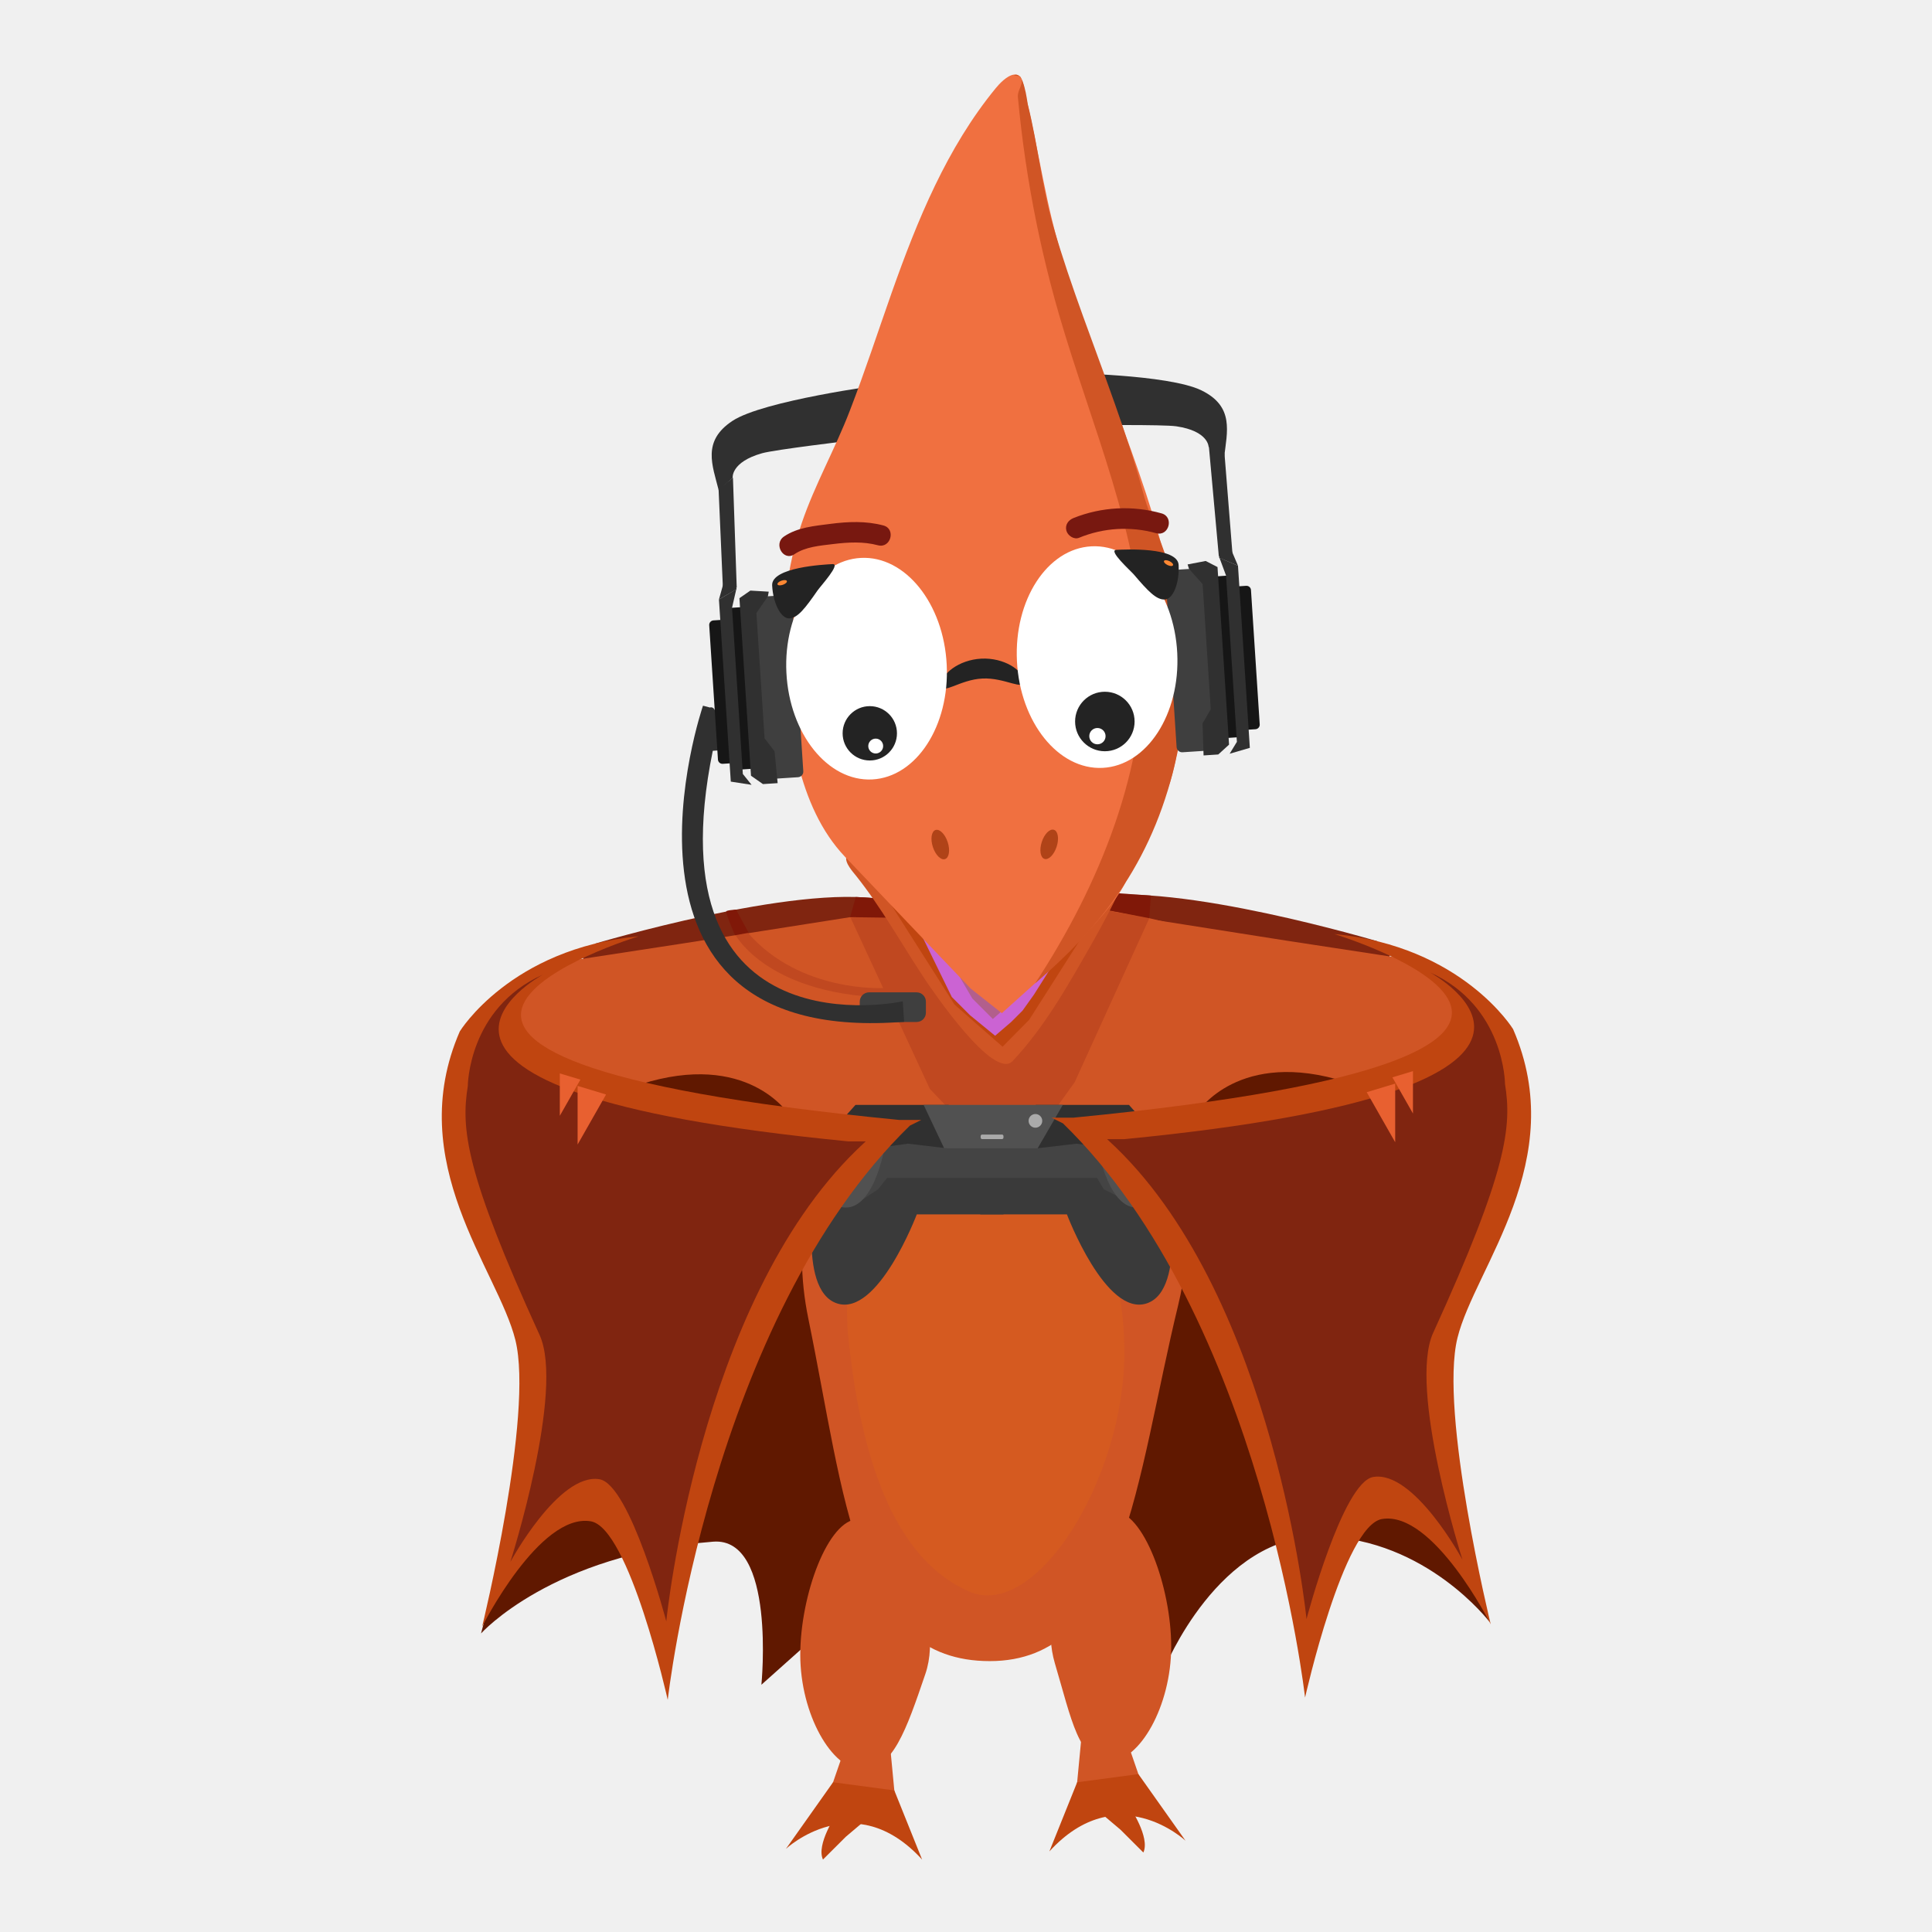
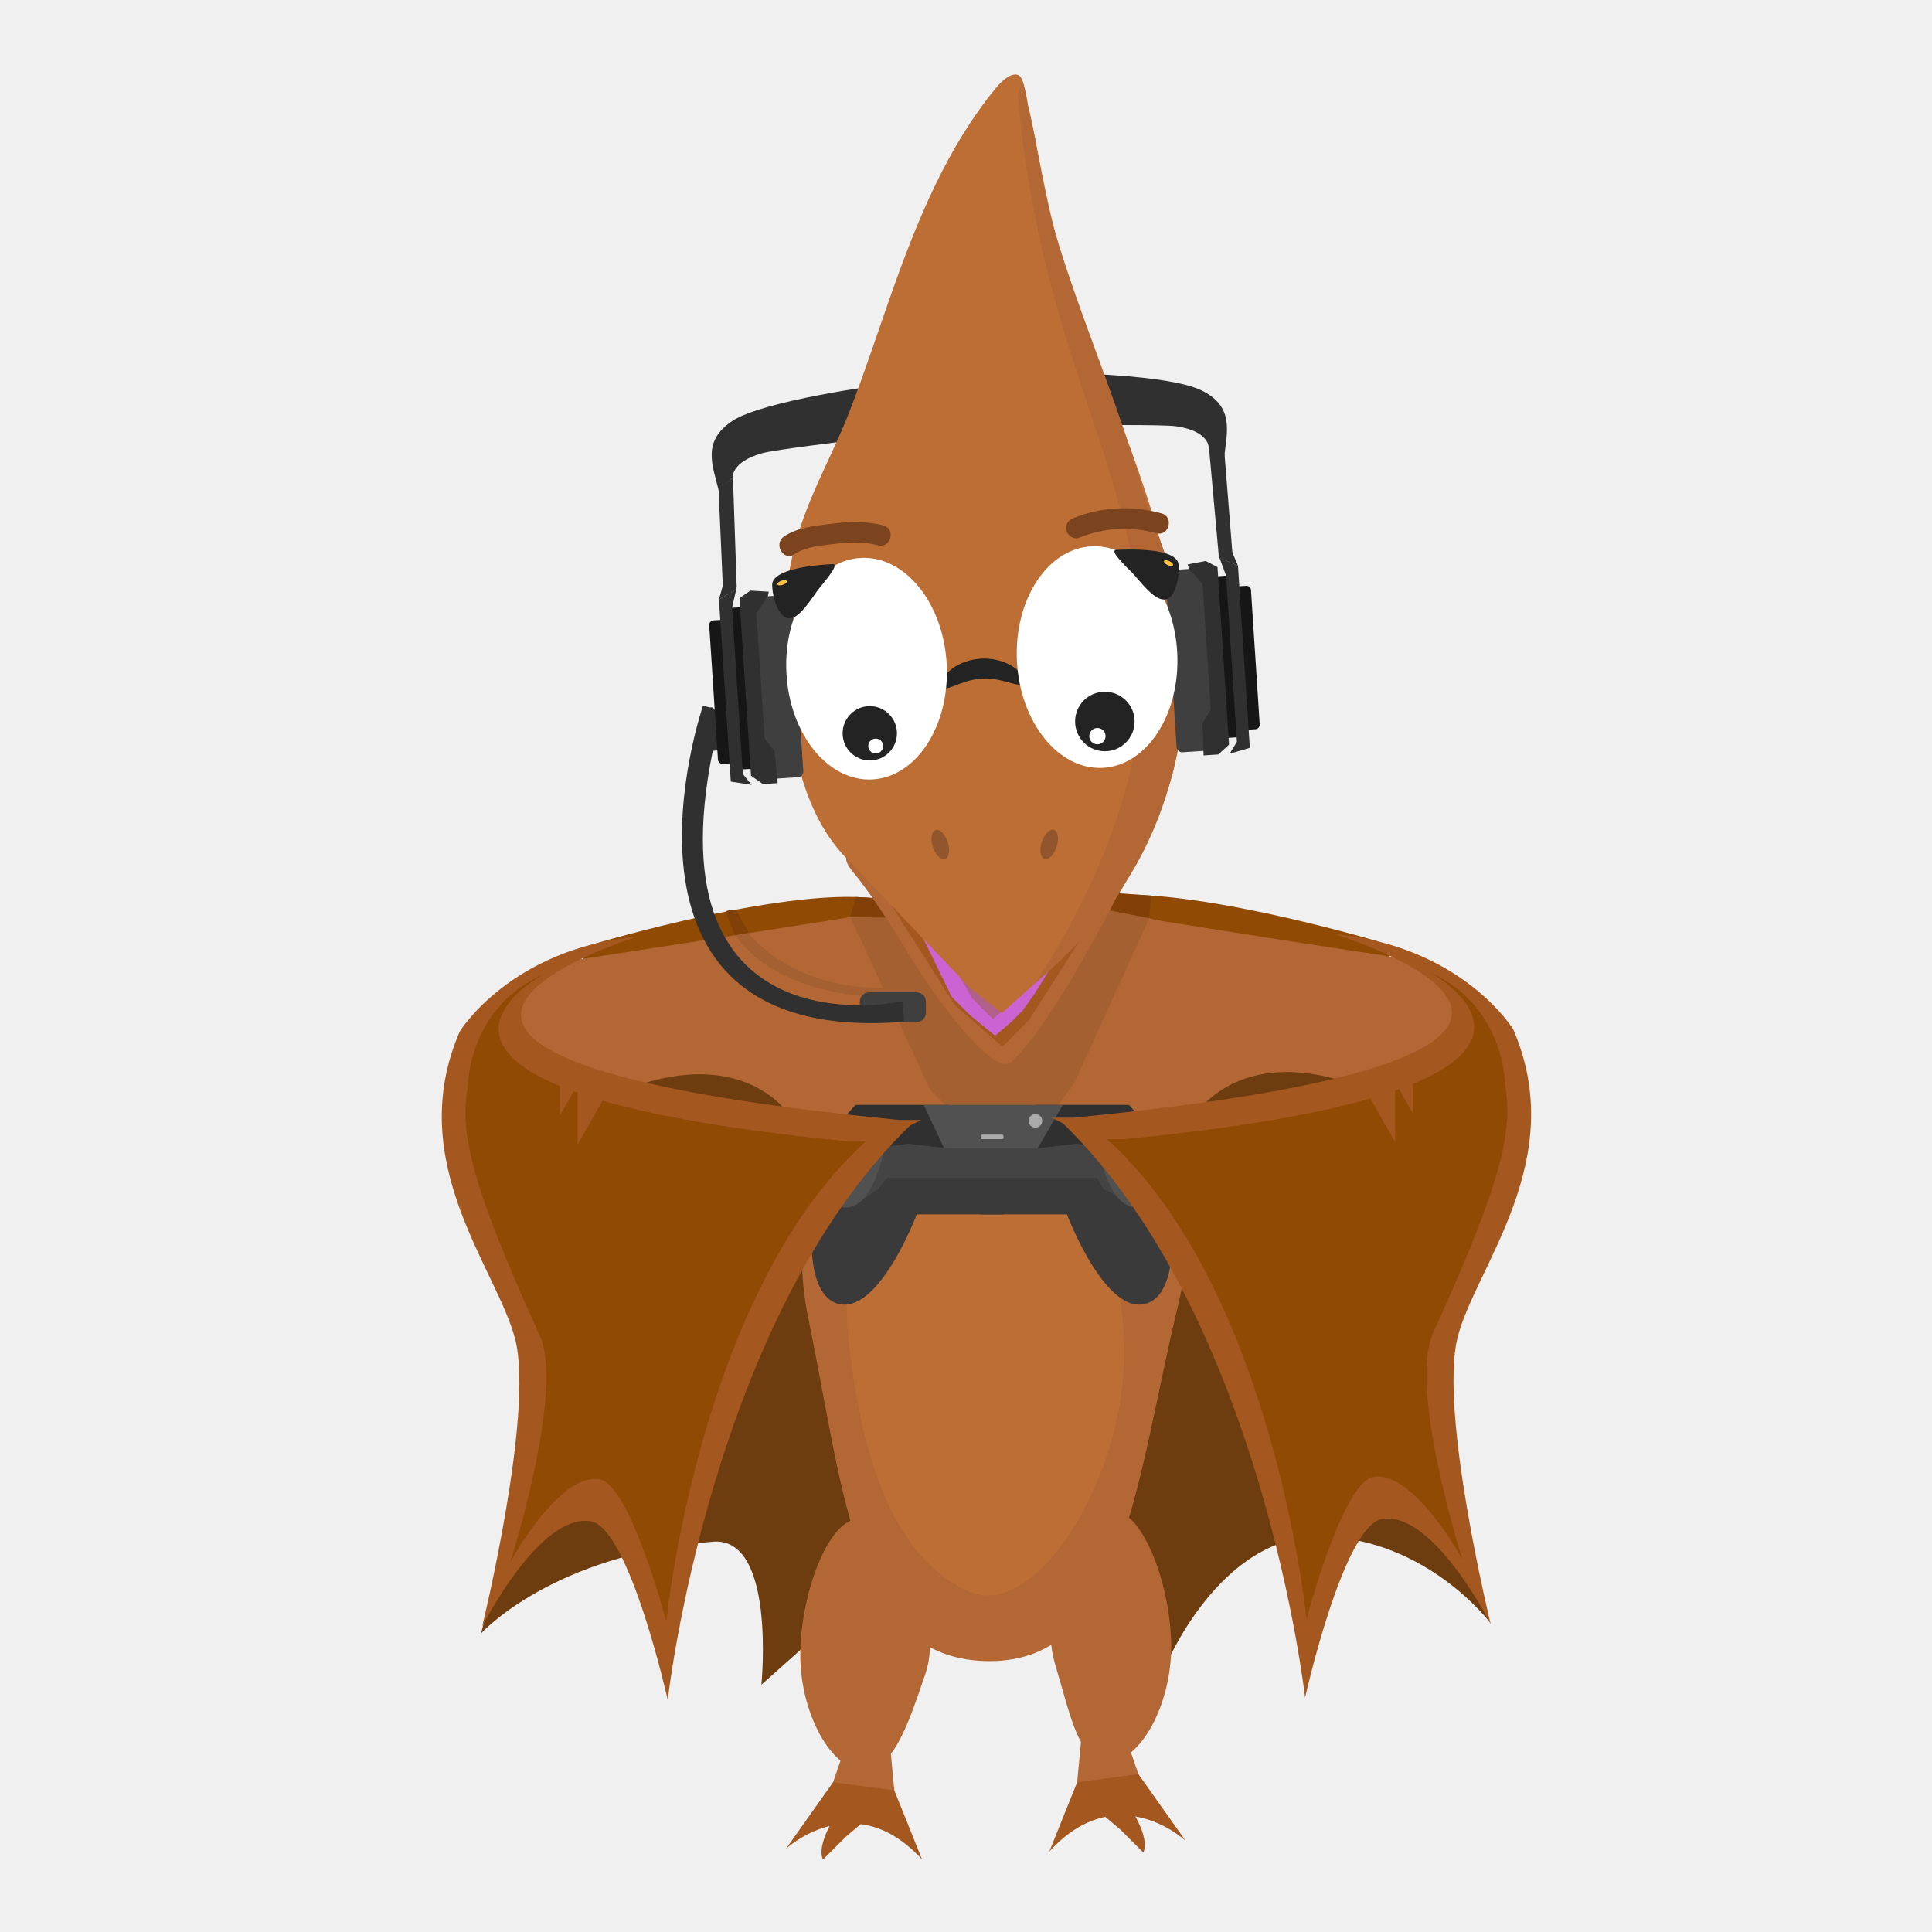
<svg xmlns="http://www.w3.org/2000/svg" viewBox="0 0 1280 1280">
  <defs>
-     <style>.cls-1{fill:#802510;}.cls-2{fill:#d05525;}.cls-3{fill:#601800;}.cls-4{fill:#d55a20;}.cls-5{fill:#c04820;}.cls-6{fill:#3a3a3a;}.cls-7{fill:#444;}.cls-8{fill:#515151;}.cls-9{fill:#303030;}.cls-10{fill:#aaa;}.cls-11{fill:#c04510;}.cls-12{fill:#801808;}.cls-13{fill:#3f3f3f;}.cls-14{fill:#cb63d3;}.cls-15{fill:#b25f8c;}.cls-16{fill:#fff;}.cls-17{fill:#b04318;}.cls-18{fill:#232323;}.cls-19{fill:#161616;}.cls-20{fill:#781810;}.cls-21{fill:none;}.cls-22{fill:#ff8833;}.cls-23{fill:#E86030;}.cls-24{fill:#F07040;}</style>
+     <style>.cls-1{fill:#904a04;}.cls-2{fill:#b26734;}.cls-3{fill:#6d3c0f;}.cls-4{fill:#bd6e35;}.cls-5{fill:#a56032;}.cls-6{fill:#3a3a3a;}.cls-7{fill:#444;}.cls-8{fill:#515151;}.cls-9{fill:#303030;}.cls-10{fill:#aaa;}.cls-11{fill:#a4571f;}.cls-12{fill:#824009;}.cls-13{fill:#3f3f3f;}.cls-14{fill:#cb63d3;}.cls-15{fill:#b25f8c;}.cls-16{fill:#fff;}.cls-17{fill:#91562d;}.cls-18{fill:#232323;}.cls-19{fill:#161616;}.cls-20{fill:#7c441e;}.cls-21{fill:none;}.cls-22{fill:#ffc33e;}</style>
  </defs>
  <g id="Layer_1" data-name="Layer 1">
    <path class="cls-1" d="M921.82,627.73s-2,9.07-2,10.58-52.4-4.53-52.4-4.53l2-16.63Z" />
    <path class="cls-1" d="M912.81,623.68s-133.07-39.78-190.5-29.2-20.22,41.57-20.22,41.57Z" />
    <path class="cls-1" d="M385.21,629.24s2,9.07,2,10.58,52.39-4.53,52.39-4.53l-2-16.63Z" />
    <path class="cls-1" d="M394.22,625.2S527.29,585.41,584.72,596s20.22,41.57,20.22,41.57Z" />
    <ellipse class="cls-2" cx="661.81" cy="721.44" rx="243.34" ry="123.94" />
    <path class="cls-2" d="M589.26,603.55,454.74,624.71,368,638l-23.38,24v42.51l4.43,52.9,73.33,26.45,57.09,3.78C462.74,617.52,589.26,603.55,589.26,603.55Z" />
    <path class="cls-3" d="M522.41,738.07s-27.2-42.32-98.24-19.65,39.3,42.32,39.3,42.32Z" />
    <path class="cls-3" d="M318.71,1082.18s47-52.34,153.74-60.78c41.82-3.3,32,94.78,32,94.78l71.24-63.61L715,1063.91l56.45,41.57s36.09-89.36,104.91-87.51,110.37,56.44,110.37,56.44l-87.43-276H393.23Z" />
    <path class="cls-2" d="M780.61,864.53c-28.25,116.39-35.37,236-124.87,236-89.31,0-95.6-107.1-120.18-226.8-22.46-109.4,48.38-182.41,120.18-182.41a131.4,131.4,0,0,1,65.58,18.13C766.57,735.84,798.71,790,780.61,864.53Z" />
    <path class="cls-4" d="M744.93,895.92c0,84.15-58.69,177.73-102.78,158.55-46.3-20.16-70.81-80-80-167.2-8.77-83.21,44.22-144.88,90.28-144.88S744.93,811.76,744.93,895.92Z" />
    <path class="cls-2" d="M717.77,602,852.29,623.2,939,636.44l23.38,24v42.51L958,755.82l-73.33,26.45-57.09,3.78C844.29,616,717.77,602,717.77,602Z" />
    <polygon class="cls-5" points="563.56 608.08 616.06 721.44 669 777 712 717 761.56 608.08 689.56 595.99 619.46 601.18 563.56 608.08" />
    <path class="cls-6" d="M773.17,783.34s13.81,71.11-13.4,80.18-52.9-58.95-52.9-58.95H649.44l-1.52-36.27,93.71-18.14Z" />
    <path class="cls-6" d="M541.09,783.34s-13.8,71.11,13.4,80.18,52.9-58.95,52.9-58.95h57.44l1.51-36.27-93.71-18.14Z" />
    <polygon class="cls-7" points="568.1 797.01 581.7 787.95 587.75 780.39 726.8 780.39 731.33 787.95 743.42 793.99 734.35 751.67 642.16 745.63 580.19 751.67 568.1 797.01" />
    <path class="cls-8" d="M772.48,760.11s7.55,32.49-15.12,39.26-30.26-40.1-30.26-40.1l16.66-4.58Z" />
    <path class="cls-8" d="M540.89,760.11S533.33,792.6,556,799.37s30.26-40.1,30.26-40.1l-16.66-4.58Z" />
    <polygon class="cls-9" points="686.19 732.02 747.96 732.02 773.65 760.74 746.45 762.25 713.19 757.72 687.5 760.74 686.19 732.02" />
    <polygon class="cls-9" points="628.55 732.02 566.78 732.02 541.09 760.74 568.3 762.25 601.55 757.72 627.24 760.74 628.55 732.02" />
    <polygon class="cls-8" points="687.5 760.74 625.53 760.74 611.93 732.02 704.13 732.02 687.5 760.74" />
    <circle class="cls-10" cx="685.99" cy="742.6" r="4.53" />
    <rect class="cls-10" x="649.71" y="751.67" width="15.11" height="3.02" rx="1" />
    <path class="cls-6" d="M559.56,793.1a79.75,79.75,0,0,0,9-27.76c.12-1-1.39-1-1.51,0a77.43,77.43,0,0,1-8.75,27c-.46.85.84,1.62,1.31.76Z" />
    <path class="cls-6" d="M754.31,792.34a77.41,77.41,0,0,1-8.74-27c-.13-1-1.64-1-1.51,0a79.33,79.33,0,0,0,9,27.76c.46.86,1.76.1,1.3-.76Z" />
    <path class="cls-11" d="M602.82,745.76c-132.25,128.47-160.43,380.45-160.43,380.45s-25.51-114.06-51-118.31c-34-5.67-71.95,69.74-71.95,69.74s34.32-140.44,22-189.87c-11.57-46.59-74.6-117.53-36.82-204.43,0,0,33.58-55,118.44-63,0,0-261.1,79.46,172.81,121.66h14.48Z" />
    <path class="cls-1" d="M567.57,761.87c-105.22,102.21-126.14,312.31-126.14,312.31s-23.94-90.75-44.23-94.13c-27.05-4.51-59.07,54.76-59.07,54.76s36.2-113.48,19.36-150.34C308.38,777,305.36,747.88,309.93,719.6c0,0,.08-51.55,49.69-73.86,0,0-142.7,76.88,202.53,110.46h11.39Z" />
    <path class="cls-3" d="M793.68,736.56s27.21-42.32,98.25-19.65-39.3,42.32-39.3,42.32Z" />
    <path class="cls-11" d="M704.21,744.24C836.46,872.72,864.64,1124.7,864.64,1124.7s25.51-114.07,51-118.32c34-5.66,72,69.75,72,69.75s-34.32-140.44-22-189.87c11.57-46.59,74.6-117.53,36.82-204.44,0,0-33.58-55-118.44-63,0,0,261.1,79.46-172.81,121.66H696.65Z" />
    <path class="cls-1" d="M739.46,760.36C844.68,862.57,865.6,1072.67,865.6,1072.67s23.93-90.75,44.22-94.14c27.06-4.51,59.08,54.77,59.08,54.77S932.69,919.82,949.53,883c49.12-107.52,52.14-136.59,47.57-164.87,0,0-.08-51.55-49.69-73.86,0,0,142.7,76.88-202.54,110.45H733.49Z" />
    <path class="cls-5" d="M487,619s21.91,42,107,42c4,0-8.89-6.4-8.89-6.4s-54.91,3.14-89.39-36.34C492,614,487,619,487,619Z" />
-     <polygon class="cls-23" points="382.68 719.43 382.68 758.27 401.54 725.13 382.68 719.43" />
-     <polygon class="cls-23" points="370.89 711.17 370.89 739.25 384.53 715.28 370.89 711.17" />
-     <polygon class="cls-23" points="924.35 717.92 924.35 756.76 905.49 723.62 924.35 717.92" />
-     <polygon class="cls-23" points="936.13 709.65 936.13 737.74 922.5 713.77 936.13 709.65" />
+     <polygon class="cls-11" points="382.68 719.43 382.68 758.27 401.54 725.13 382.68 719.43" />
+     <polygon class="cls-11" points="370.89 711.17 370.89 739.25 384.53 715.28 370.89 711.17" />
+     <polygon class="cls-11" points="924.35 717.92 924.35 756.76 905.49 723.62 924.35 717.92" />
+     <polygon class="cls-11" points="936.13 709.65 936.13 737.74 922.5 713.77 936.13 709.65" />
    <polygon class="cls-12" points="566.97 594.28 563.23 607.64 595.3 608.08 596.81 595.99 566.97 594.28" />
    <polygon class="cls-12" points="762.51 593.34 761.41 608.33 734.01 603.03 735.87 591.46 762.51 593.34" />
    <path class="cls-2" d="M613.09,1109c-12.68,37.21-21.62,63.4-41.79,63.4s-41.1-36.76-41.1-76.07,18.34-89.89,38.52-89.89S627.26,1067.41,613.09,1109Z" />
    <polygon class="cls-2" points="592.69 1188.11 550.72 1184.29 561.64 1152.63 589.21 1151.51 592.69 1188.11" />
    <path class="cls-11" d="M551.92,1180.8l40.58,5.38L610.91,1232c-45.11-49.36-90.21-7.08-90.21-7.08Z" />
    <path class="cls-11" d="M554.24,1201.83s-13.69,20.19-9,30.17l15.11-15.08,17.82-15.09Z" />
    <path class="cls-2" d="M698.85,1101.89c11.18,37.68,15.83,65.09,36,65.09s41.1-36.76,41.1-76.07S757.6,1001,737.43,1001,686.57,1060.49,698.85,1101.89Z" />
    <polygon class="cls-2" points="713.46 1182.72 755.42 1178.9 744.5 1147.24 716.94 1146.12 713.46 1182.72" />
    <path class="cls-11" d="M754.22,1175.41l-40.58,5.38-18.4,45.82c45.1-49.36,90.21-7.09,90.21-7.09Z" />
    <path class="cls-11" d="M748.5,1197.17s13.7,20.19,9,30.17l-15.12-15.09-17.82-15.08Z" />
    <rect class="cls-13" x="569.61" y="657.45" width="43.83" height="19.65" rx="6.17" />
    <path class="cls-9" d="M800.74,296.09s0-10.5-21.38-13.65c-8.72-1.29-59.12-.7-59.12-.7l-15.68-34.6s69.52.8,91.42,11.49S813,286,811,303.1" />
    <path class="cls-9" d="M485.42,316.6s-1.39-10.41,19.43-16.31c8.48-2.4,58.53-8.35,58.53-8.35L583.82,255s-78.21,10.41-98.54,23.84-13.3,29.32-9.12,46" />
    <path class="cls-2" d="M560.77,567.57c-1.3,4,4.4,10.16,6.51,12.81,16.61,20.85,29.62,44.28,44.26,66.55,6.38,9.71,46.93,69.27,59.36,56.05,21.16-22.5,36.75-50.25,52-77,16-28.08,30.2-57.4,39.11-88.55a8.31,8.31,0,0,0,.46-3.23c-1-8.41-37.28-9.1-44.15-10.15l-20.82-3.2c-1.88-.29-6.68-2-8.53-1.31l-97.35,36.15-19.31,7.17c-2.64,1-9.83,1.41-11.26,4.11A3.76,3.76,0,0,0,560.77,567.57Z" />
    <polygon class="cls-11" points="574.86 574.98 632.37 665.52 646.49 677.97 664.23 693.47 681.83 675.67 732.15 596.66 758.37 534.08 685.27 523.98 574.86 574.98" />
    <polyline class="cls-14" points="721.26 601.57 598.84 595.53 630.58 660.52 642.67 672.61 659.29 686.21 669.87 677.14 677.43 669.59 684.99 659.01" />
    <polygon class="cls-15" points="633.6 643.38 644.18 661.52 657.78 675.12 708.99 629.78 650.23 623.73 633.6 643.38" />
-     <path class="cls-24" d="M671.69,49.44c-4.64.63-9.72,6.23-12,9-32.3,39.35-51.93,87.41-68.9,135.4C581.58,219.94,573,246.3,563,272.17c-9.7,25.24-23.21,49-31.84,74.42-9.77,28.78-13.29,59.55-11.61,89.86,2.42,43.68,8.59,97.89,40.23,131.13,48.62,51.07,83.3,87.35,83.3,87.35l20.67,16.32,21.13-19S741.3,602.16,747.43,580s6.44-20.54,11.63-32.24,13.62-12.48,20-45.08c15.41-78.47-12.25-158.34-39.58-231.26-15.46-41.27-31.89-82.35-42.36-125.16-4.51-18.47-7.89-37.18-11.68-55.81-1.9-9.3-3.88-18.59-6.15-27.81-.8-3.23-1.12-11.16-4.6-12.78A5.4,5.4,0,0,0,671.69,49.44Z" />
+     <path class="cls-4" d="M671.69,49.44c-4.64.63-9.72,6.23-12,9-32.3,39.35-51.93,87.41-68.9,135.4C581.58,219.94,573,246.3,563,272.17c-9.7,25.24-23.21,49-31.84,74.42-9.77,28.78-13.29,59.55-11.61,89.86,2.42,43.68,8.59,97.89,40.23,131.13,48.62,51.07,83.3,87.35,83.3,87.35l20.67,16.32,21.13-19S741.3,602.16,747.43,580s6.44-20.54,11.63-32.24,13.62-12.48,20-45.08c15.41-78.47-12.25-158.34-39.58-231.26-15.46-41.27-31.89-82.35-42.36-125.16-4.51-18.47-7.89-37.18-11.68-55.81-1.9-9.3-3.88-18.59-6.15-27.81-.8-3.23-1.12-11.16-4.6-12.78A5.4,5.4,0,0,0,671.69,49.44Z" />
    <path class="cls-2" d="M675.74,50.6c3.58,4.67-1.86,8.25-1.34,13.89q.95,10.23,2.16,20.44,2.52,21.06,6.18,41.95a772.75,772.75,0,0,0,18.84,81.32c21.39,73.88,54.09,146.09,56,223,2,78.41-28.81,154.7-71.79,220.32,46-39.47,79.71-83.64,94.25-152.73,8.09-38.38,4.23-79.54-4.21-117.82-4.13-18.72-13.35-35.66-18.29-53.9-5.41-20-11.93-39.73-18.83-59.28-13.81-39.14-29.25-77.74-40.84-117.63-7.7-26.5-10.21-54.2-16.93-81-.45-1.76-2.47-22.71-9.26-19.26" />
    <path class="cls-16" d="M594.1,472.41c.74,11.43-7.13,21.25-17.59,21.93s-19.53-8-20.28-19.47,7.66-13.14,18.12-13.82S593.35,461,594.1,472.41Z" />
    <path class="cls-16" d="M760,462.52c.78,11.94-7.88,22.21-19.33,23s-21.37-8.33-22.14-20.26,8.4-14.1,19.86-14.84S759.21,450.59,760,462.52Z" />
    <ellipse class="cls-17" cx="622.99" cy="559.47" rx="5.17" ry="10.14" transform="translate(-142.84 220.9) rotate(-18.07)" />
    <ellipse class="cls-17" cx="695.17" cy="559.47" rx="10.14" ry="5.17" transform="translate(-52.38 1046.75) rotate(-71.93)" />
    <circle class="cls-18" cx="580.95" cy="482.63" r="7.67" />
    <circle class="cls-18" cx="735.18" cy="472.41" r="7.75" />
    <rect class="cls-13" x="775.83" y="376.94" width="27.21" height="120.91" rx="3.69" transform="translate(-26.73 52.17) rotate(-3.72)" />
    <rect class="cls-19" x="807.48" y="381.52" width="9.07" height="107.31" transform="translate(-26.53 53.63) rotate(-3.72)" />
    <rect class="cls-19" x="816.62" y="388.28" width="15.11" height="95.22" rx="3" transform="translate(-26.56 54.42) rotate(-3.72)" />
    <polygon class="cls-9" points="797.4 500.49 796.71 479.33 802.15 469.89 796.76 386.94 787.76 376.92 786.82 373.95 798.79 371.66 806.63 375.69 814.28 493.34 807.13 499.86 797.4 500.49" />
    <polygon class="cls-9" points="807.93 369.55 812.31 381.38 819.48 491.48 814.67 499.37 828.05 495.47 820.2 374.81 807.93 369.55" />
    <polygon class="cls-9" points="800.93 295.99 811.24 300.33 816.56 367.06 807.5 368.5 800.93 295.99" />
    <polygon class="cls-9" points="807.74 369.56 807.68 345.33 820.2 374.81 807.74 369.56" />
    <rect class="cls-9" x="466.97" y="474.71" width="10.58" height="22.67" rx="2.77" transform="translate(-30.55 31.68) rotate(-3.72)" />
    <path class="cls-9" d="M465.75,467.54S389.3,690.62,594.51,677.27L599,677l-.88-13.58S430.89,700,472.24,497.41c6.63-32.48-1.87-28.66-1.87-28.66Z" />
    <rect class="cls-13" x="501.33" y="394.8" width="27.21" height="120.91" rx="3.69" transform="translate(1058.33 876.12) rotate(176.28)" />
    <rect class="cls-19" x="487.73" y="402.31" width="9.07" height="107.31" transform="translate(1013.08 879.03) rotate(176.28)" />
    <rect class="cls-19" x="472.74" y="410.65" width="15.11" height="95.22" rx="3" transform="translate(989.32 884.38) rotate(176.28)" />
    <polygon class="cls-9" points="515.21 518.85 513.16 497.78 506.54 489.12 501.14 406.17 508.76 395.07 509.31 392 497.14 391.28 489.89 396.3 497.55 513.94 505.48 519.48 515.21 518.85" />
    <polygon class="cls-9" points="487.81 390.37 484.99 402.67 492.15 512.78 497.94 519.97 484.17 517.84 476.32 397.18 487.81 390.37" />
    <polygon class="cls-9" points="485.6 316.5 476.08 324.14 478.92 389.02 488.1 389.27 485.6 316.5" />
    <polygon class="cls-9" points="487.99 390.36 484.92 366.33 476.32 397.18 487.99 390.36" />
    <path class="cls-20" d="M526.29,367.2c7.4-5,17-5.67,25.6-6.74,10-1.22,20-1.81,29.79.8,8.46,2.26,12.08-10.86,3.61-13.12-11.6-3.09-23.42-2.58-35.22-1.05-10.48,1.36-21.66,2.26-30.65,8.36-7.2,4.89-.4,16.68,6.87,11.75Z" />
    <path class="cls-20" d="M714.85,356.31A78.59,78.59,0,0,1,766,353.26c8.44,2.36,12-10.76,3.61-13.12a90.81,90.81,0,0,0-58.36,3.06c-3.43,1.38-5.76,4.52-4.75,8.36.86,3.24,5,6.13,8.37,4.75Z" />
    <g id="Glasses">
      <path class="cls-18" d="M678.15,451.06c-.36-7-13-15.45-28-14.69s-26.76,10.41-26.41,17.43,12-3.51,27.08-4.26S678.5,458.09,678.15,451.06Z" />
      <ellipse class="cls-16" cx="574.11" cy="443.03" rx="53.17" ry="73.48" transform="translate(-21.53 29.39) rotate(-2.88)" />
      <ellipse class="cls-16" cx="726.85" cy="435.35" rx="53.17" ry="73.48" transform="translate(-20.95 37.06) rotate(-2.88)" />
      <path class="cls-21" d="M623.18,443.41l54.44-2.74" />
      <path class="cls-18" d="M541.67,391.16C533.46,403,528.51,409.42,523,409.7s-10.83-9.8-11.43-21.85,34.53-13.84,40.09-14.12S543.56,388.42,541.67,391.16Z" />
      <path class="cls-18" d="M751.2,380.62c9.35,11,14.92,16.85,20.48,16.57s9.79-10.83,9.19-22.88-35.75-10.31-41.31-10S749,378.09,751.2,380.62Z" />
    </g>
    <circle class="cls-18" cx="576.26" cy="485.84" r="18" />
    <circle class="cls-18" cx="731.99" cy="478.01" r="19.71" />
    <circle class="cls-16" cx="580.18" cy="494.28" r="4.93" />
    <circle class="cls-16" cx="727.07" cy="487.72" r="5.4" />
    <ellipse class="cls-22" cx="518.2" cy="386.11" rx="3.29" ry="1.44" transform="translate(-98.95 194.44) rotate(-19.44)" />
    <ellipse class="cls-22" cx="774.2" cy="373.11" rx="1.44" ry="3.29" transform="translate(103.54 910.52) rotate(-64.44)" />
    <path class="cls-12" d="M487,619.64s-5.33-11.84-5.87-15.72c-.13-.92,6.55-1.26,6.55-1.26L496,618Z" />
  </g>
</svg>
